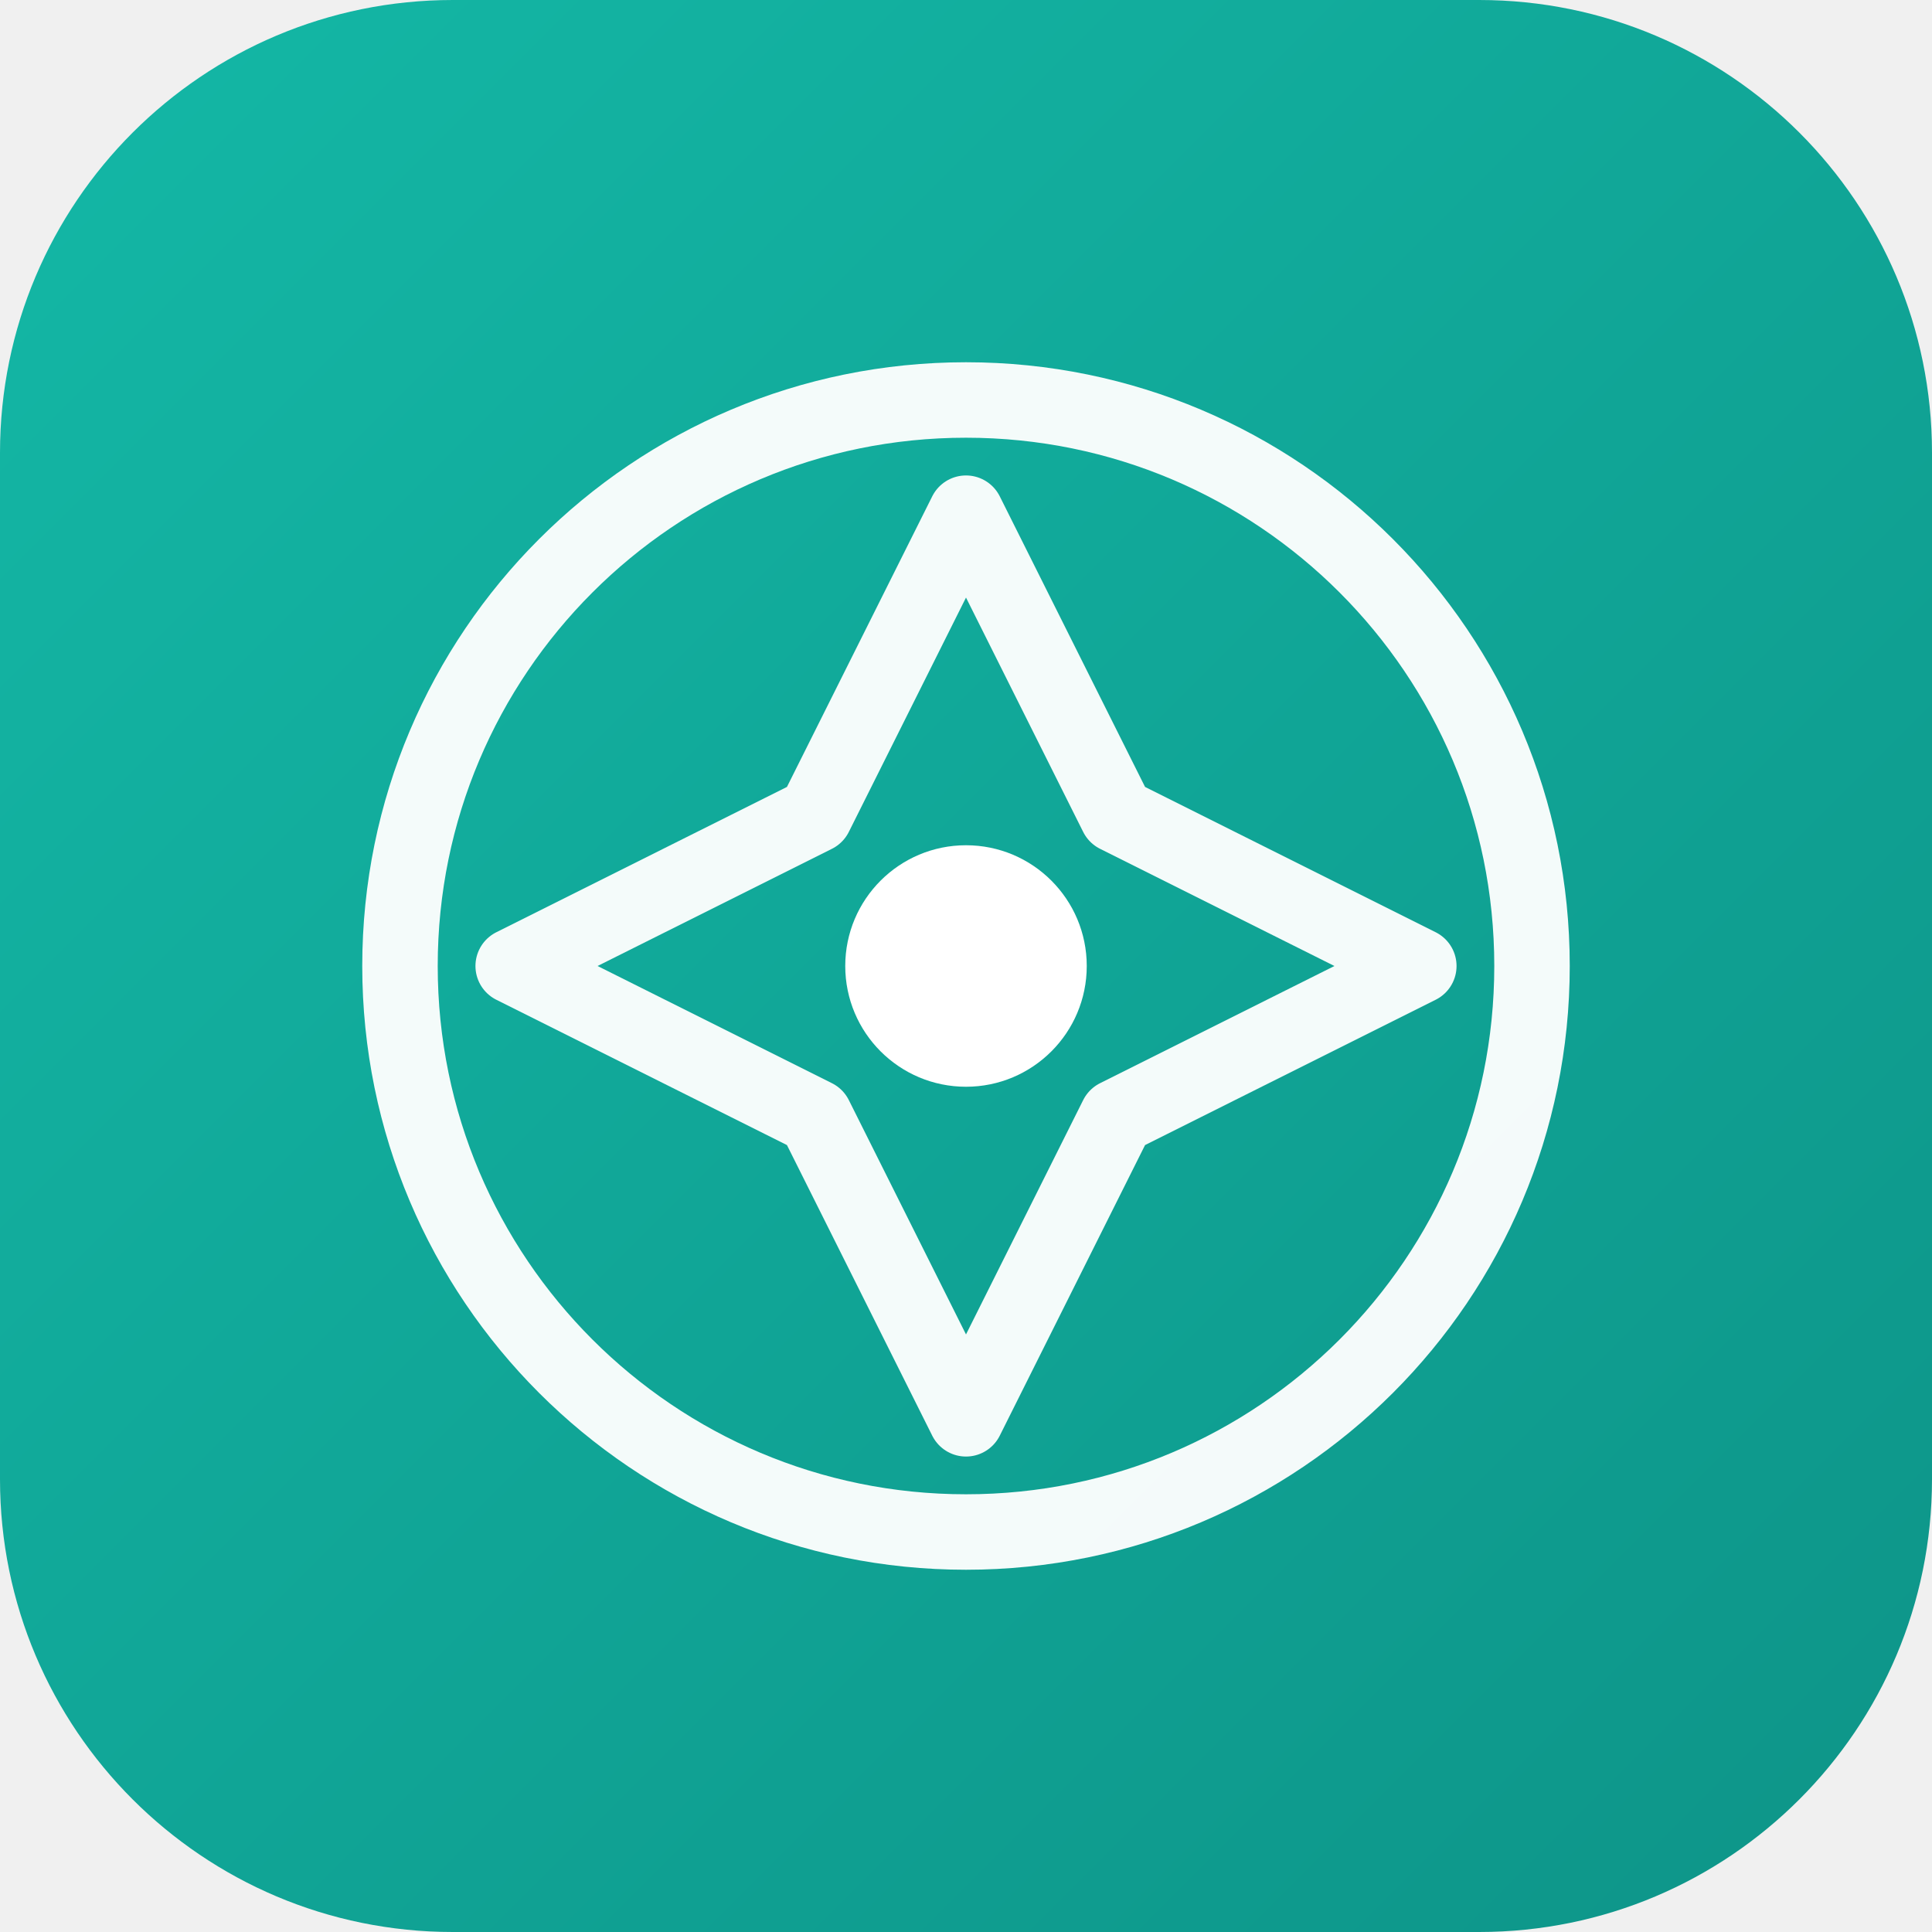
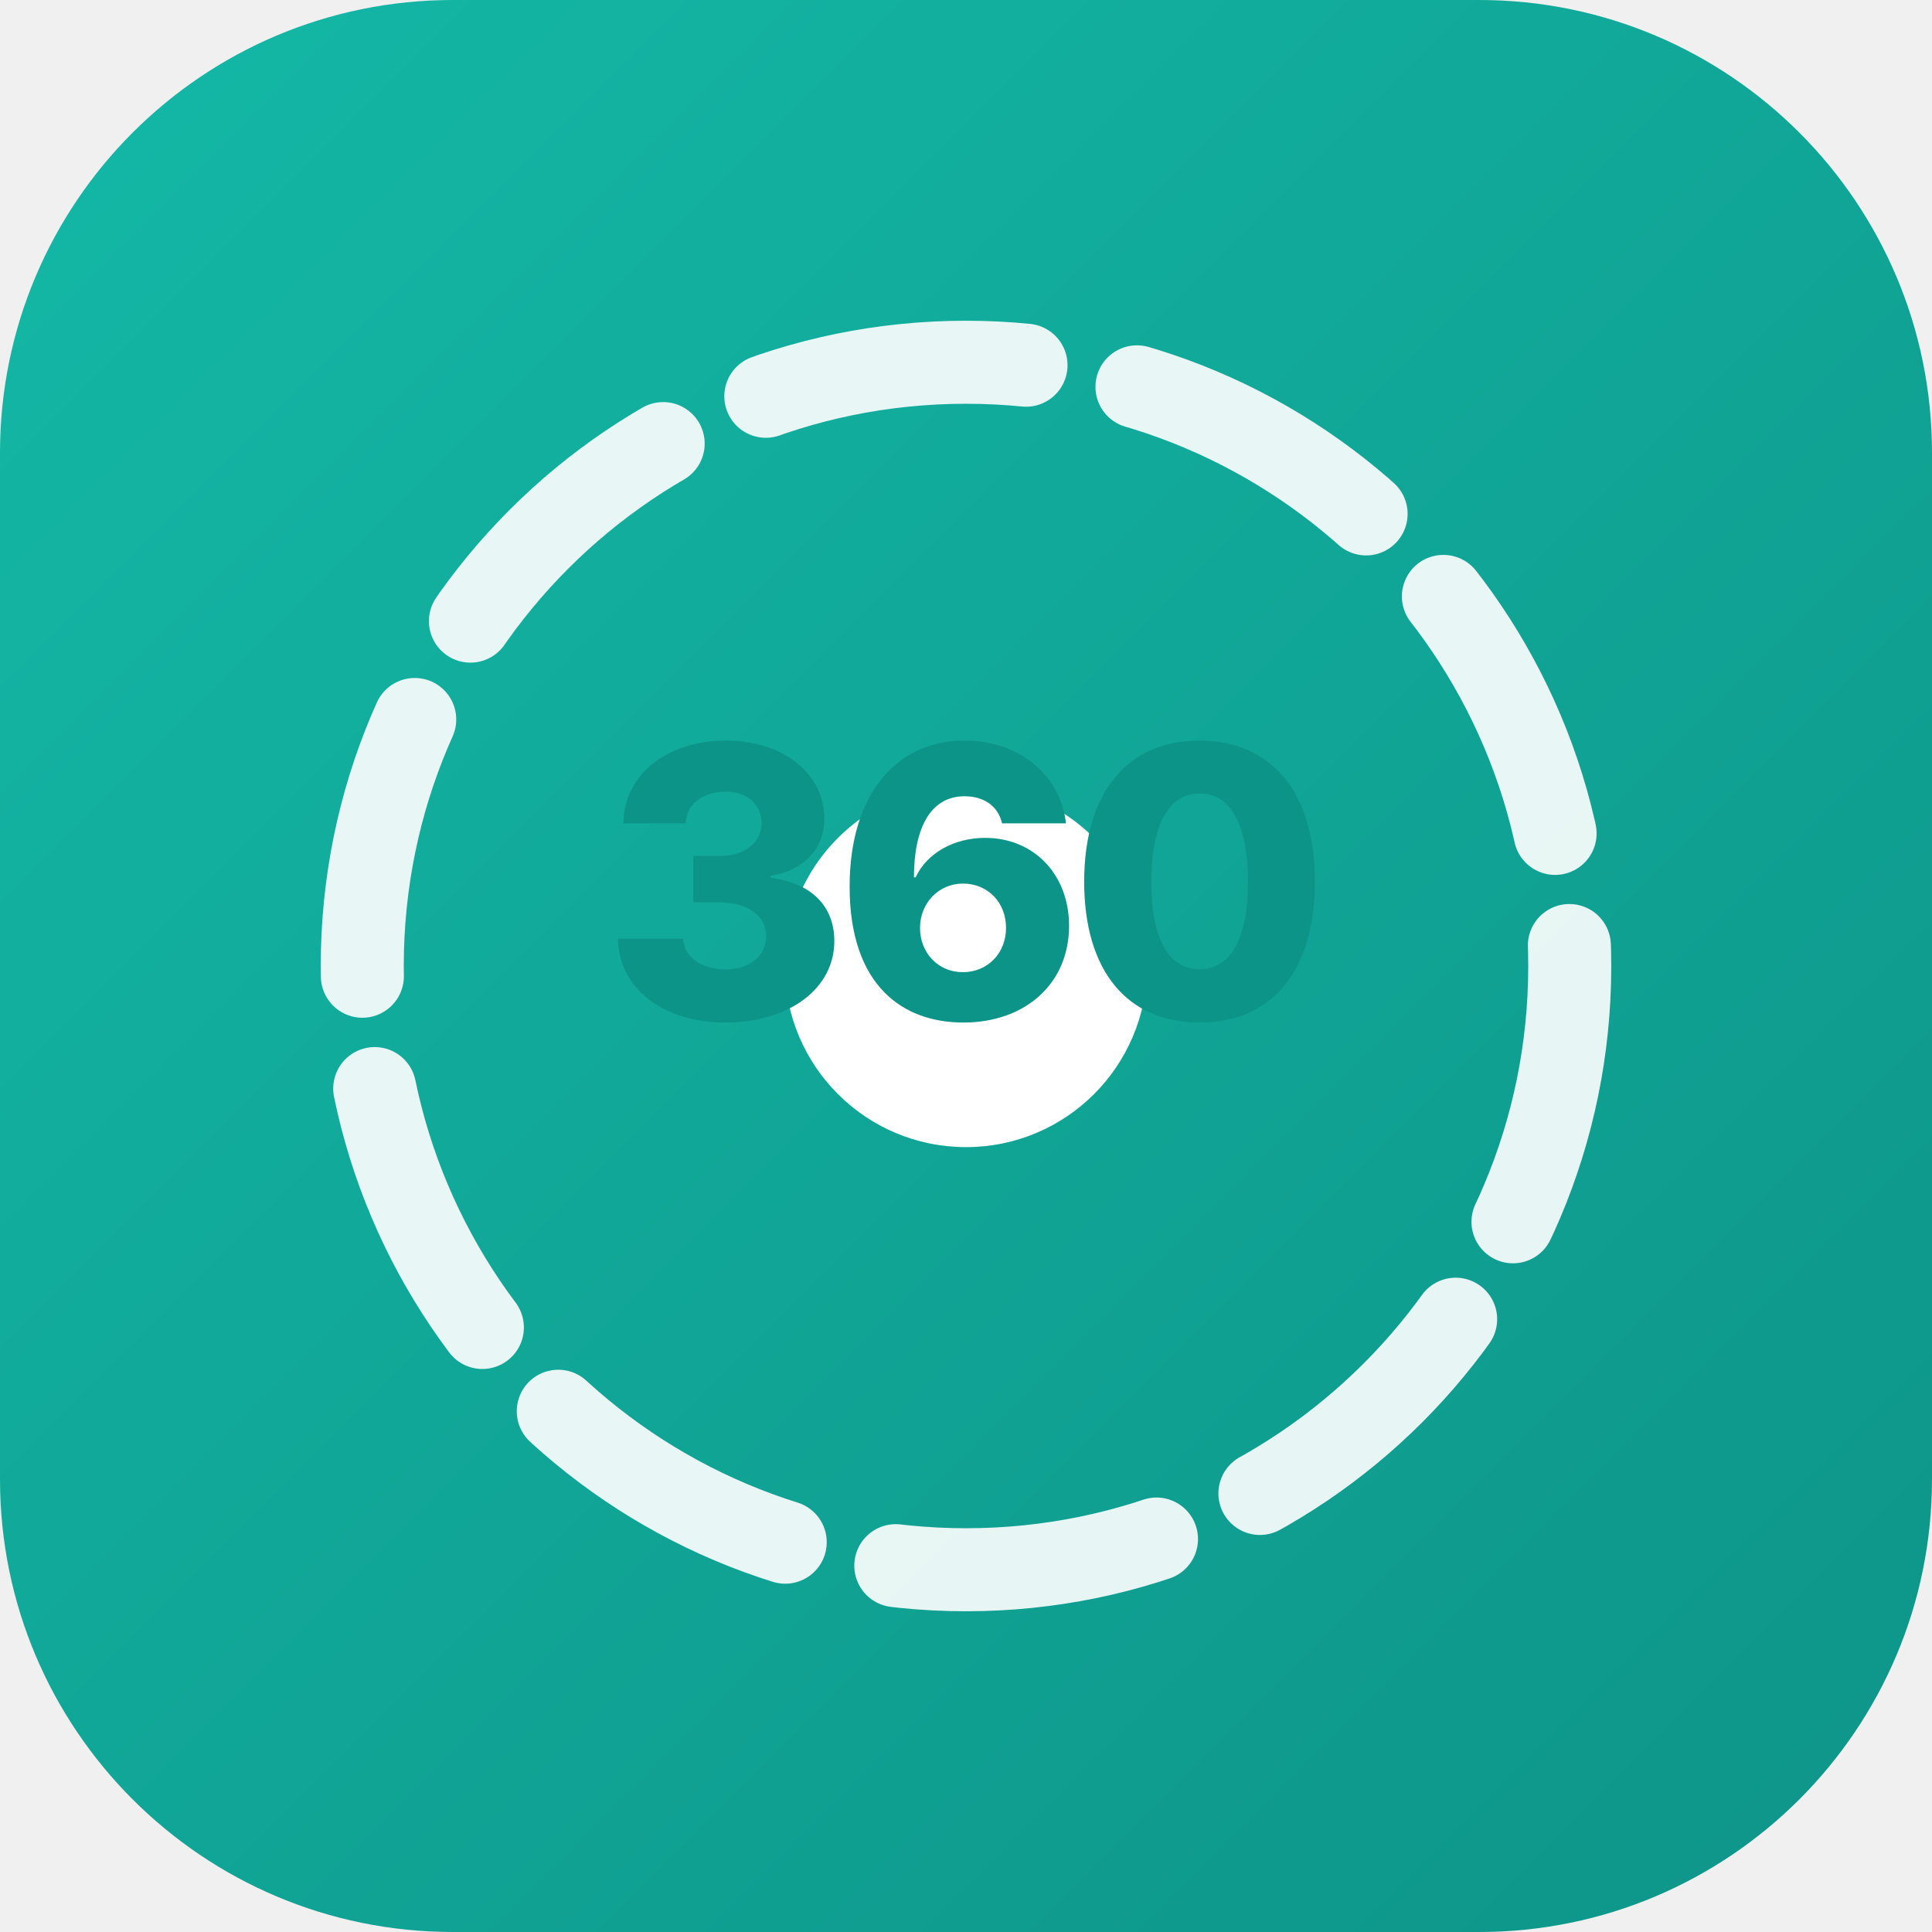
<svg xmlns="http://www.w3.org/2000/svg" width="512" height="512" viewBox="0 0 512 512">
  <defs>
-     <linearGradient id="g" x1="0" y1="0" x2="1" y2="1">
-       <stop offset="0" stop-color="#14b8a6" />
-       <stop offset="1" stop-color="#0d9488" />
+     <linearGradient id="bg" x1="0" y1="0" x2="1" y2="1">
+       <stop offset="0%" stop-color="#14b8a6" />
+       <stop offset="100%" stop-color="#0d9488" />
    </linearGradient>
  </defs>
-   <rect width="512" height="512" rx="120" fill="url(#g)" />
-   <g fill="none" stroke="#ffffff" stroke-width="20" stroke-linecap="round" stroke-linejoin="round" opacity="0.95">
-     <circle cx="256" cy="256" r="150" />
-     <path d="M256 136 L296 216 L376 256 L296 296 L256 376 L216 296 L136 256 L216 216 Z" />
-   </g>
-   <circle cx="256" cy="256" r="32" fill="#ffffff" />
+   <rect width="512" height="512" rx="120" fill="url(#bg)" />
+   <circle cx="256" cy="256" r="160" fill="none" stroke="#ffffff" stroke-width="22" stroke-linecap="round" stroke-dasharray="70 30" opacity="0.9" />
+   <circle cx="256" cy="256" r="48" fill="#ffffff" />
+   <text x="256" y="270" text-anchor="middle" font-family="Inter, Arial, sans-serif" font-size="100" font-weight="800" fill="#0d9488" letter-spacing="-4">360</text>
</svg>
